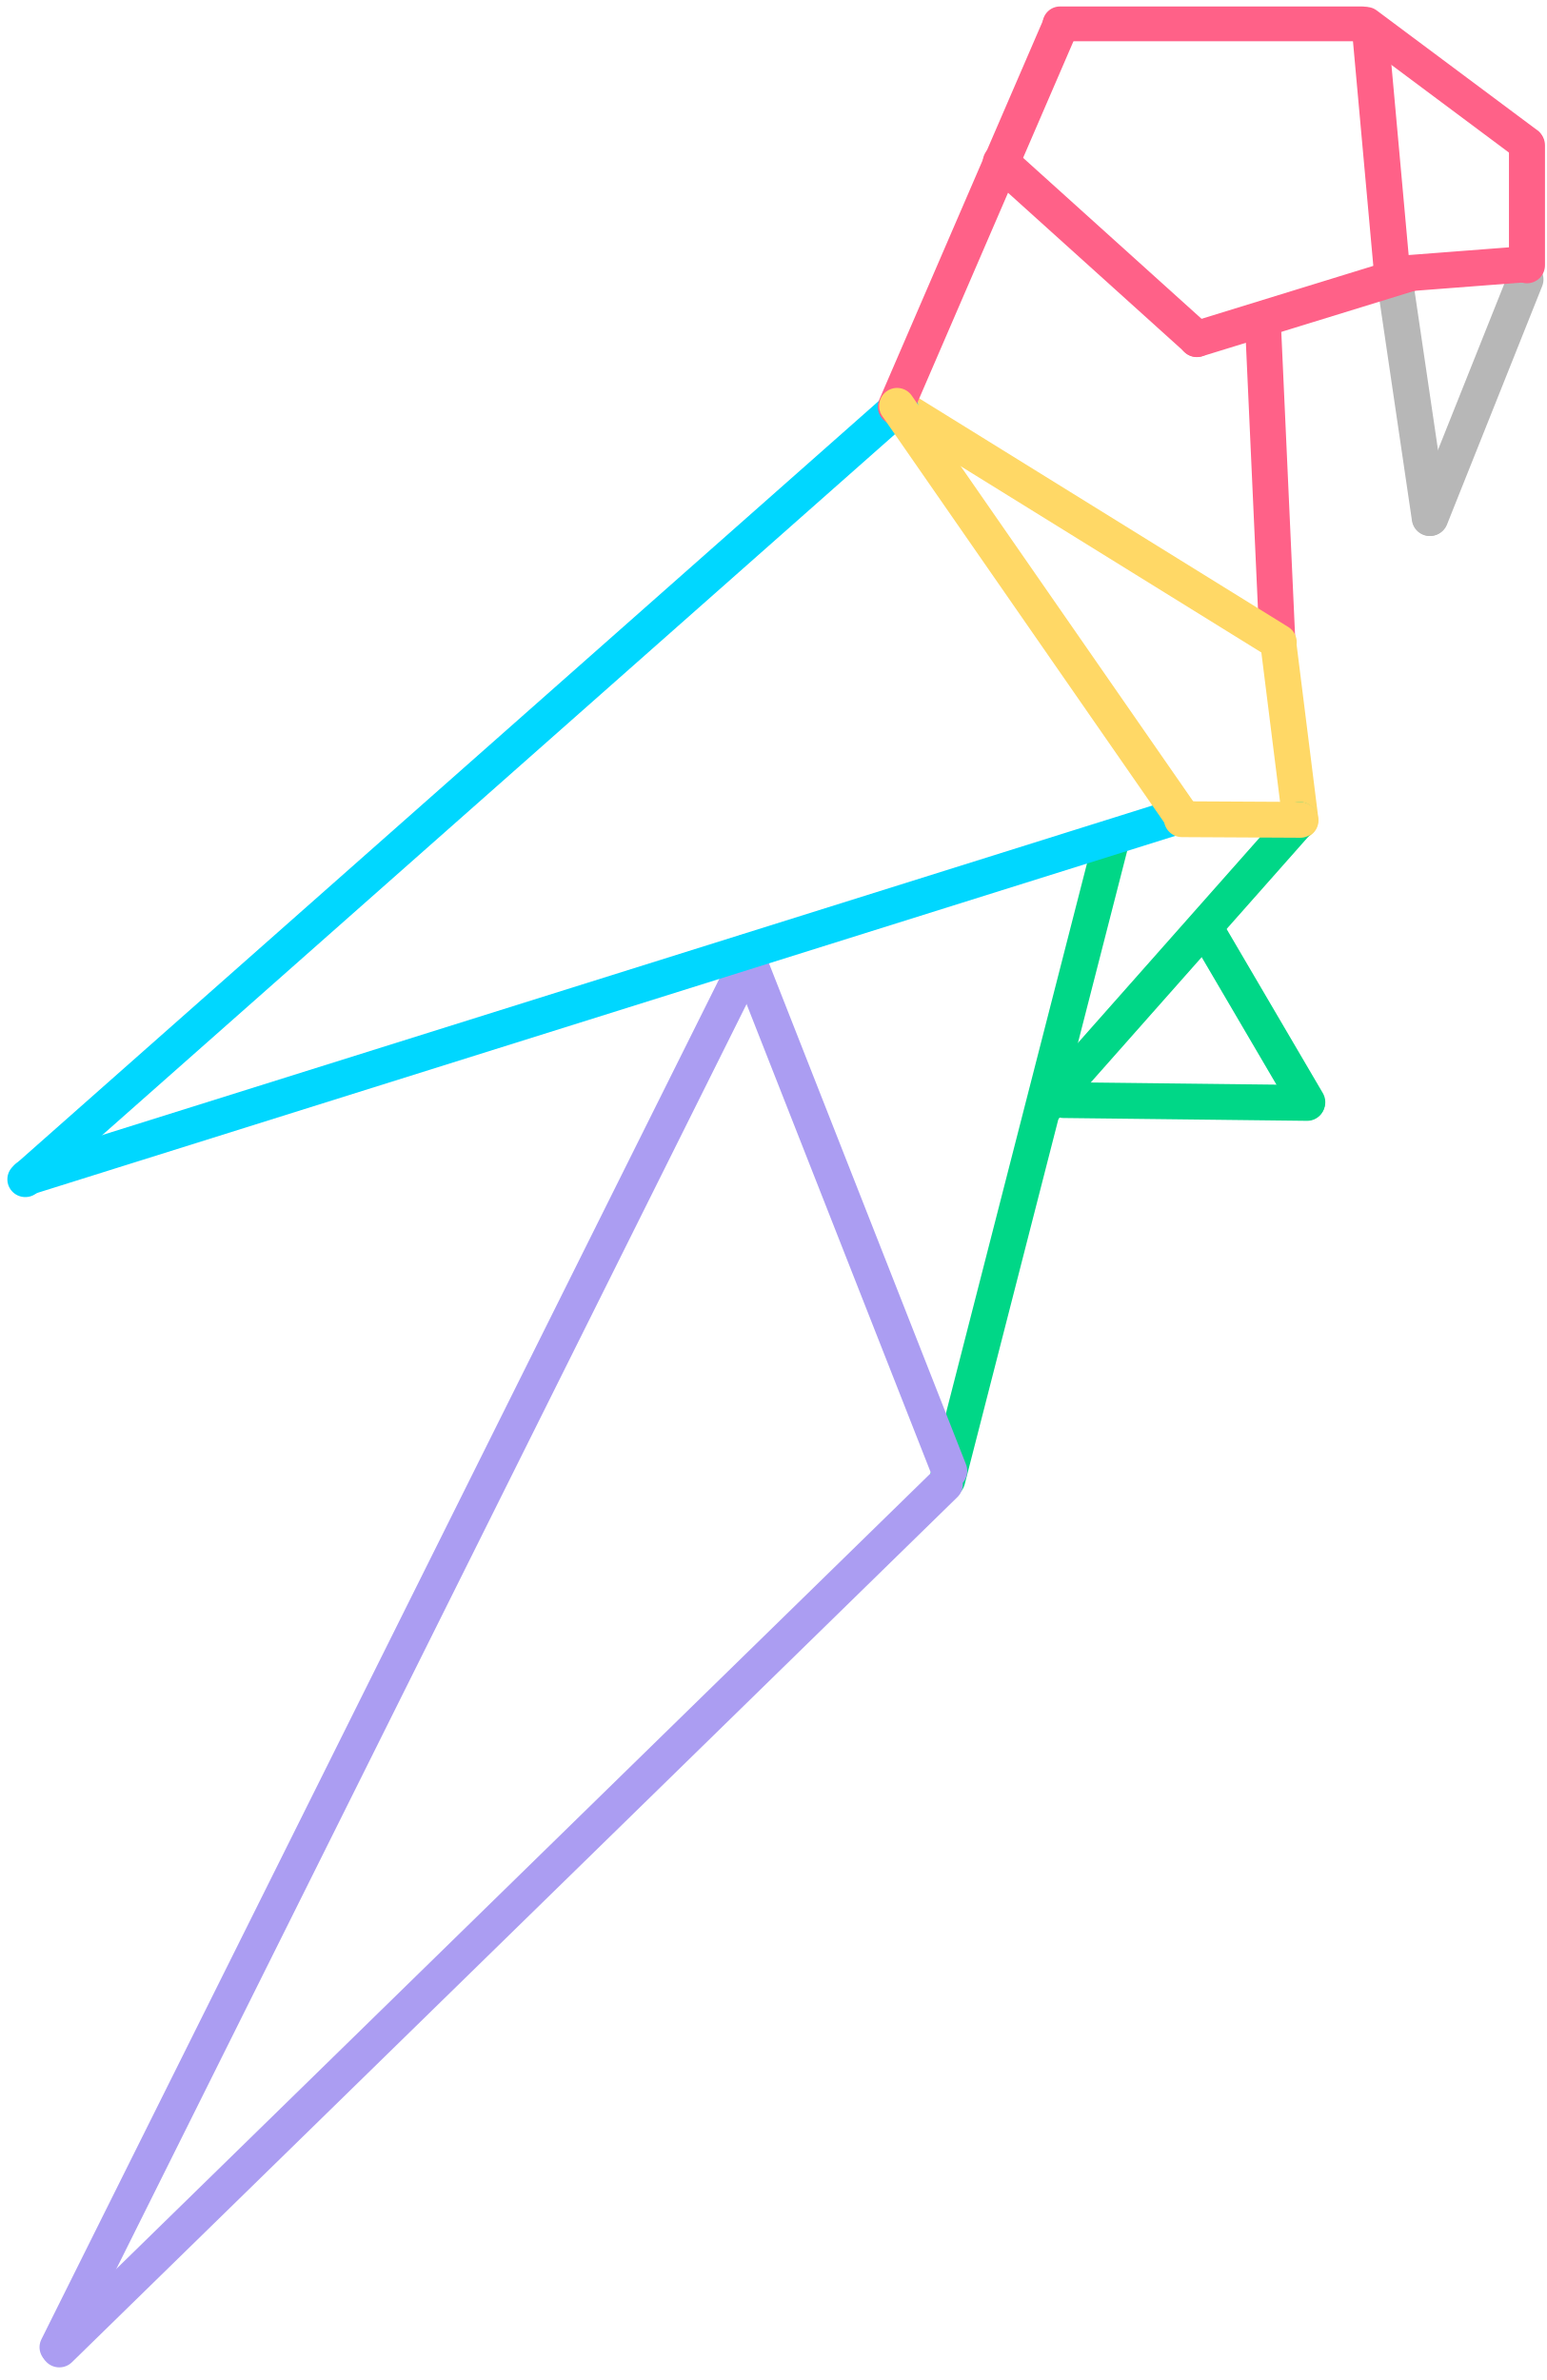
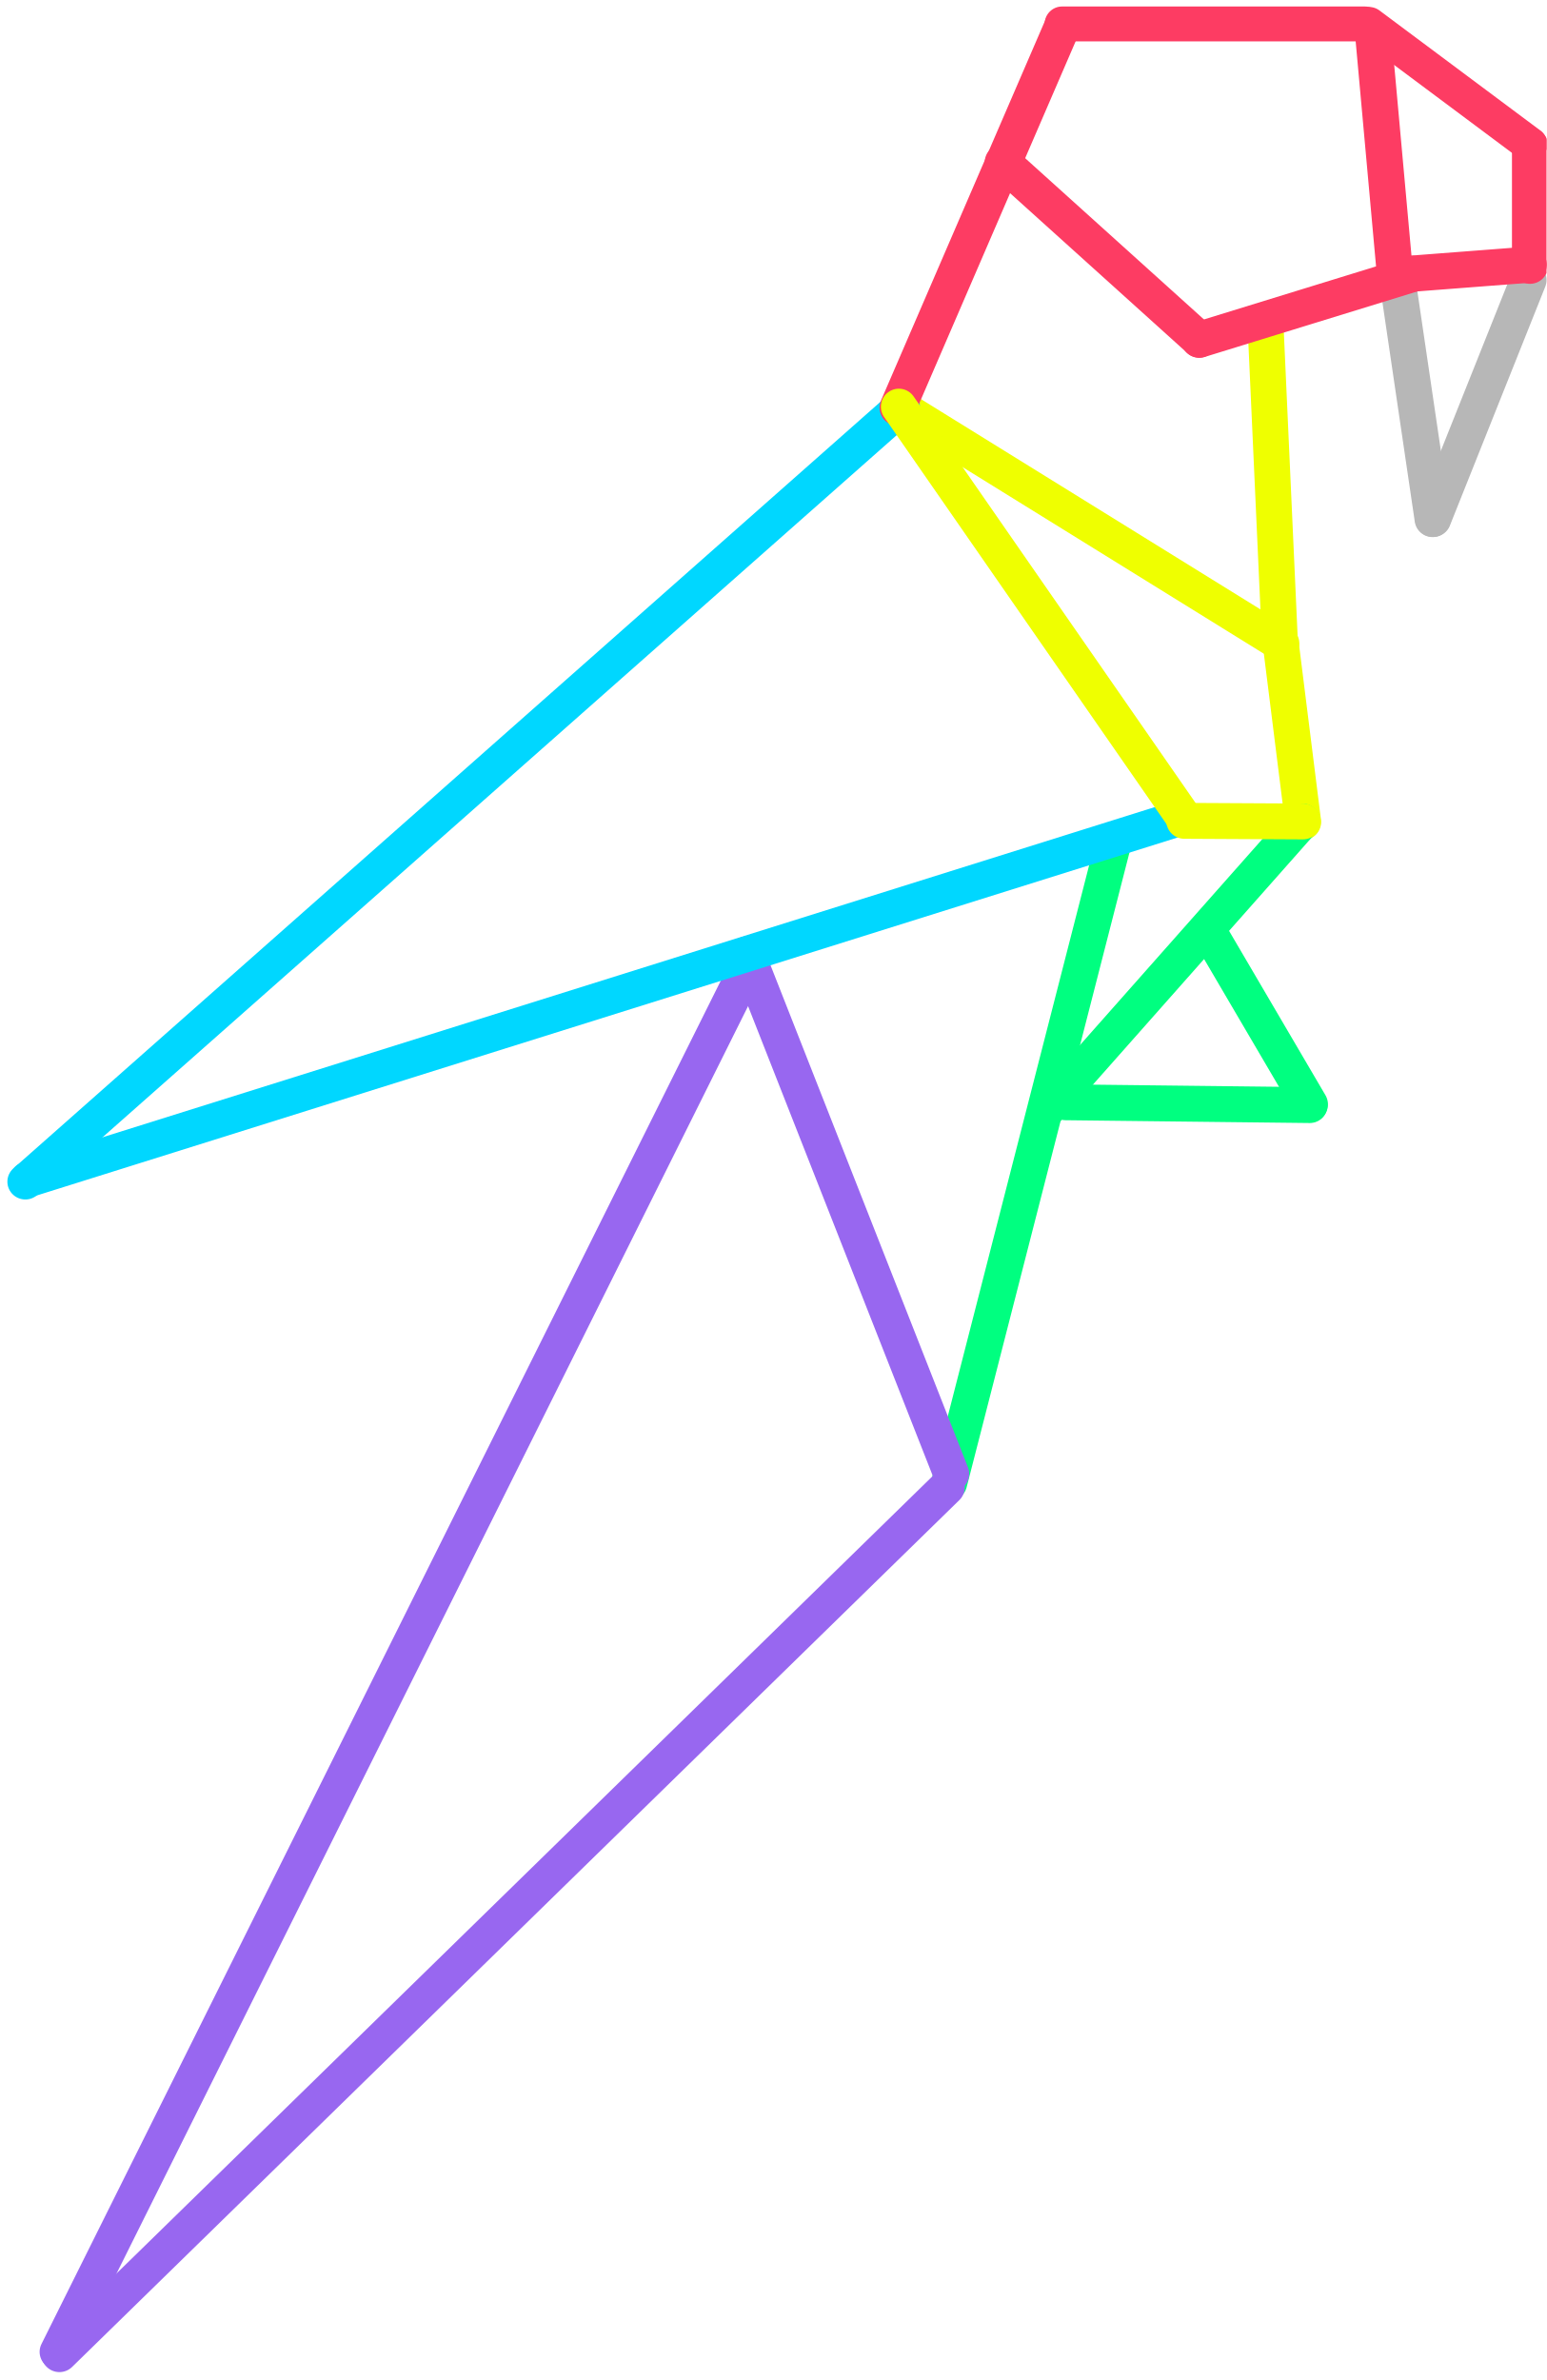
- <svg xmlns="http://www.w3.org/2000/svg" version="1.1" viewBox="0.0 0.0 1536.113 2364.008" fill="none" stroke="none" stroke-linecap="square" stroke-miterlimit="10">
+ <svg xmlns="http://www.w3.org/2000/svg" version="1.1" viewBox="0.0 0.0 1528.538 2352.357" fill="none" stroke="none" stroke-linecap="square" stroke-miterlimit="10">
  <clipPath id="p.0">
-     <path d="m0 0l1536.113 0l0 2364.008l-1536.113 0l0 -2364.008z" clip-rule="nonzero" />
+     <path d="m0 0l1528.538 0l0 2352.357l-1528.538 0l0 -2352.357z" clip-rule="nonzero" />
  </clipPath>
  <g clip-path="url(#p.0)">
-     <path fill="#000000" fill-opacity="0.0" d="m0 0l1536.113 0l0 2364.008l-1536.113 0z" fill-rule="evenodd" />
-     <path fill="#ff6188" d="m1253.774 305.94l0 0c9.828 -0.444 18.157 7.164 18.604 16.992l14.037 309.04c0.214 4.72 -1.455 9.33 -4.641 12.818c-3.186 3.488 -7.627 5.567 -12.346 5.78l0 0l0 0c-9.828 0.444 -18.157 -7.164 -18.604 -16.992l-14.037 -309.04c-0.446 -9.828 7.159 -18.155 16.987 -18.598z" fill-rule="evenodd" />
-     <path fill="#ffd866" d="m1267.737 623.055l0 0c9.785 -1.226 18.71 5.712 19.935 15.496l21.8 174.11c0.588 4.699 -0.714 9.439 -3.62 13.178c-2.906 3.739 -7.179 6.17 -11.878 6.759l0 0l0 0c-9.785 1.226 -18.71 -5.712 -19.935 -15.496l-21.8 -174.11c-1.225 -9.785 5.714 -18.711 15.498 -19.937z" fill-rule="evenodd" />
-     <path fill="#ffd866" d="m875.598 393.439l0 0c5.166 -8.358 16.126 -10.939 24.479 -5.765l379.514 235.089c4.011 2.485 6.873 6.462 7.955 11.057c1.082 4.595 0.296 9.432 -2.185 13.445l0 0l0 0c-5.166 8.358 -16.126 10.939 -24.479 5.765l-379.514 -235.089c-8.353 -5.174 -10.937 -16.145 -5.77 -24.503z" fill-rule="evenodd" />
-     <path fill="#00d7ff" d="m11.841 1183.145l0 0c-6.54 -7.271 -5.903 -18.417 1.424 -24.895l869.026 -768.321c3.518 -3.111 8.141 -4.707 12.849 -4.438c4.709 0.269 9.119 2.382 12.26 5.874l0 0l0 0c6.54 7.271 5.903 18.417 -1.424 24.894l-869.026 768.321c-7.327 6.478 -18.569 5.835 -25.109 -1.436z" fill-rule="evenodd" />
-     <path fill="#00d787" d="m1108.141 818.312l0 0c9.541 2.357 15.296 11.985 12.854 21.505l-162.748 634.471c-1.173 4.572 -4.117 8.506 -8.186 10.938c-4.069 2.432 -8.929 3.163 -13.511 2.031l0 0l0 0c-9.541 -2.357 -15.296 -11.985 -12.854 -21.505l162.748 -634.471c2.442 -9.52 12.156 -15.326 21.697 -12.969z" fill-rule="evenodd" />
-     <path fill="#00d787" d="m1302.482 800.899l0 0c7.427 6.436 8.168 17.619 1.653 24.978l-252.503 285.225c-3.128 3.534 -7.546 5.695 -12.28 6.009c-4.734 0.313 -9.398 -1.247 -12.965 -4.338l0 0l0 0c-7.428 -6.436 -8.168 -17.619 -1.653 -24.978l252.503 -285.225c6.515 -7.359 17.817 -8.107 25.245 -1.671z" fill-rule="evenodd" />
-     <path fill="#00d787" d="m1189.343 908.349l0 0c8.402 -5.062 19.235 -2.306 24.196 6.155l100.395 171.217c2.383 4.063 3.065 8.926 1.897 13.518c-1.168 4.592 -4.091 8.537 -8.126 10.968l0 0l0 0c-8.402 5.062 -19.235 2.306 -24.196 -6.155l-100.395 -171.217c-4.961 -8.461 -2.173 -19.424 6.229 -24.486z" fill-rule="evenodd" />
-     <path fill="#ab9df2" d="m733.923 929.373l0 0c9.097 -3.688 19.384 0.729 22.977 9.864l202.582 515.201c1.725 4.387 1.644 9.298 -0.225 13.652c-1.869 4.354 -5.374 7.796 -9.743 9.566l0 0l0 0c-9.097 3.688 -19.384 -0.729 -22.977 -9.864l-202.582 -515.201c-3.592 -9.136 0.871 -19.531 9.968 -23.219z" fill-rule="evenodd" />
-     <path fill="#ab9df2" d="m49.164 2347.189l0 0c-8.802 -4.279 -12.399 -14.849 -8.034 -23.609l680.383 -1365.476c2.096 -4.206 5.785 -7.424 10.256 -8.946c4.471 -1.521 9.357 -1.222 13.584 0.833l0 0l0 0c8.802 4.279 12.399 14.849 8.034 23.609l-680.383 1365.475c-4.365 8.76 -15.038 12.392 -23.84 8.113z" fill-rule="evenodd" />
-     <path fill="#ab9df2" d="m46.194 2346.222l0 0c-6.932 -6.932 -6.867 -18.105 0.145 -24.956l879.584 -859.38c3.367 -3.29 7.919 -5.123 12.654 -5.095c4.735 0.028 9.265 1.913 12.594 5.242l0 0l0 0c6.932 6.932 6.867 18.105 -0.145 24.956l-879.584 859.38c-7.012 6.851 -18.316 6.785 -25.247 -0.147z" fill-rule="evenodd" />
-     <path fill="#00d787" d="m1038.414 1092.496l0 0c0 -9.828 7.967 -17.703 17.794 -17.589l241.924 2.801c4.719 0.055 9.245 1.982 12.582 5.358c3.337 3.376 5.212 7.924 5.212 12.644l0 0l0 0c0 9.828 -7.967 17.703 -17.794 17.589l-241.924 -2.801l0 0c-9.827 -0.114 -17.794 -8.173 -17.794 -18.001z" fill-rule="evenodd" />
-     <path fill="#00d7ff" d="m10.445 1174.625l0 0c-3.001 -9.341 2.156 -19.294 11.517 -22.232l1140.431 -357.836c4.495 -1.411 9.379 -0.981 13.577 1.193c4.198 2.174 7.365 5.916 8.806 10.402l0 0l0 0c3.001 9.341 -2.156 19.294 -11.517 22.232l-1140.431 357.836c-9.361 2.937 -19.382 -2.254 -22.383 -11.595z" fill-rule="evenodd" />
-     <path fill="#b7b7b7" d="m1521.815 260.966l0 0c9.193 3.635 13.675 14.026 10.01 23.207l-94.539 236.83c-1.76 4.409 -5.202 7.944 -9.568 9.827c-4.366 1.883 -9.299 1.96 -13.714 0.214l0 0l0 0c-9.193 -3.635 -13.675 -14.026 -10.009 -23.207l94.539 -236.83c3.665 -9.181 14.089 -13.677 23.282 -10.042z" fill-rule="evenodd" />
-     <path fill="#b7b7b7" d="m1384.531 272.486l0 0c9.785 -1.479 18.886 5.259 20.328 15.049l33.044 224.264c0.693 4.701 -0.51 9.492 -3.342 13.318c-2.833 3.826 -7.064 6.375 -11.762 7.085l0 0l0 0c-9.785 1.479 -18.886 -5.259 -20.328 -15.049l-33.044 -224.264l0 0c-1.443 -9.79 5.32 -18.925 15.105 -20.403z" fill-rule="evenodd" />
-     <path fill="#ff6188" d="m1035.581 23.714l0 0c0 -9.541 7.734 -17.276 17.276 -17.276l300.094 0c4.582 0 8.976 1.82 12.216 5.06c3.24 3.24 5.06 7.634 5.06 12.216l0 0l0 0c0 9.541 -7.734 17.276 -17.276 17.276l-300.094 0c-9.541 0 -17.276 -7.735 -17.276 -17.276z" fill-rule="evenodd" />
-     <path fill="#ff6188" d="m1343.235 13.89l0 0c5.706 -7.671 16.543 -9.256 24.206 -3.539l159.336 118.858c3.68 2.745 6.121 6.841 6.785 11.387c0.665 4.546 -0.501 9.169 -3.241 12.853l0 0l0 0c-5.706 7.671 -16.543 9.256 -24.206 3.539l-159.336 -118.858c-7.663 -5.716 -9.25 -16.569 -3.544 -24.24z" fill-rule="evenodd" />
-     <path fill="#ff6188" d="m1516.71 126.475l0 0c9.88 0 17.89 8.01 17.89 17.89l0 119.118c0 4.745 -1.885 9.295 -5.24 12.65c-3.355 3.355 -7.905 5.24 -12.65 5.24l0 0l0 0c-9.88 0 -17.89 -8.01 -17.89 -17.89l0 -119.118c0 -9.88 8.01 -17.89 17.89 -17.89z" fill-rule="evenodd" />
-     <path fill="#ff6188" d="m1359.19 10.908l0 0c9.88 -0.887 18.615 6.403 19.51 16.282l22.365 246.9c0.43 4.744 -1.043 9.464 -4.094 13.12c-3.051 3.656 -7.431 5.949 -12.175 6.375l0 0l0 0c-9.88 0.887 -18.615 -6.403 -19.51 -16.282l-22.365 -246.9l0 0c-0.895 -9.88 6.389 -18.608 16.269 -19.495z" fill-rule="evenodd" />
-     <path fill="#ff6188" d="m1371.516 273.451l0 0c-0.739 -9.88 6.67 -18.506 16.548 -19.265l126.021 -9.69c4.744 -0.365 9.435 1.17 13.04 4.267c3.605 3.097 5.83 7.502 6.185 12.247l0 0l0 0c0.739 9.88 -6.67 18.506 -16.548 19.265l-126.021 9.69c-9.879 0.76 -18.486 -6.634 -19.226 -16.514z" fill-rule="evenodd" />
-     <path fill="#ff6188" d="m1171.691 342.076l0 0c-2.896 -9.437 2.403 -19.443 11.837 -22.35l212.169 -65.379c4.53 -1.396 9.427 -0.934 13.614 1.283c4.187 2.217 7.32 6.009 8.711 10.54l0 0l0 0c2.896 9.437 -2.403 19.443 -11.837 22.35l-212.169 65.379c-9.433 2.907 -19.429 -2.387 -22.325 -11.823z" fill-rule="evenodd" />
-     <path fill="#ff6188" d="m980.797 148.919l0 0c6.636 -7.323 17.965 -7.894 25.303 -1.275l194.874 175.777c3.524 3.179 5.638 7.624 5.876 12.359c0.239 4.734 -1.418 9.37 -4.605 12.887l0 0l0 0c-6.636 7.323 -17.965 7.894 -25.303 1.275l-194.874 -175.777c-7.338 -6.619 -7.908 -17.922 -1.272 -25.245z" fill-rule="evenodd" />
-     <path fill="#ff6188" d="m882.737 420.579l0 0c-9.097 -3.983 -13.281 -14.604 -9.344 -23.721l163.38 -378.352c1.891 -4.378 5.439 -7.818 9.866 -9.561c4.426 -1.743 9.367 -1.648 13.736 0.265l0 0l0 0c9.098 3.983 13.281 14.604 9.344 23.721l-163.38 378.352c-3.937 9.118 -14.504 13.28 -23.601 9.296z" fill-rule="evenodd" />
-     <path fill="#ffd866" d="m880.86 388.536l0 0c8.062 -5.653 19.148 -3.677 24.76 4.414l280.337 404.149c2.695 3.885 3.742 8.69 2.91 13.357c-0.832 4.667 -3.474 8.814 -7.346 11.529l0 0l0 0c-8.062 5.653 -19.148 3.677 -24.76 -4.414l-280.337 -404.149l0 0c-5.612 -8.091 -3.626 -19.233 4.436 -24.886z" fill-rule="evenodd" />
-     <path fill="#ffd866" d="m1156.117 813.606l0 0c0 -9.828 7.967 -17.753 17.795 -17.7l117.575 0.629c4.719 0.025 9.246 1.924 12.583 5.279c3.337 3.355 5.212 7.891 5.212 12.611l0 0l0 0c0 9.828 -7.967 17.753 -17.795 17.7l-117.575 -0.629c-9.828 -0.053 -17.795 -8.062 -17.795 -17.89z" fill-rule="evenodd" />
+     <path fill="#000000" fill-opacity="0.0" d="m0 0l1528.538 0l0 2352.357l-1528.538 0z" fill-rule="evenodd" />
+     <path fill="#efff00" d="m1250.097 305.043l0 0c9.793 -0.444 18.093 7.136 18.537 16.929l13.981 308.158c0.213 4.703 -1.45 9.298 -4.625 12.774c-3.175 3.476 -7.6 5.549 -12.303 5.762l0 0l0 0c-9.793 0.444 -18.092 -7.136 -18.537 -16.929l-13.982 -308.158c-0.444 -9.793 7.135 -18.092 16.928 -18.535z" fill-rule="evenodd" />
+     <path fill="#efff00" d="m1264.003 621.229l0 0c9.759 -1.226 18.66 5.691 19.883 15.45l21.746 173.573c0.587 4.686 -0.711 9.415 -3.61 13.145c-2.898 3.73 -7.16 6.157 -11.846 6.746l0 0l0 0c-9.758 1.226 -18.66 -5.691 -19.883 -15.45l-21.746 -173.573c-1.223 -9.759 5.697 -18.664 15.456 -19.891z" fill-rule="evenodd" />
+     <path fill="#efff00" d="m873.027 392.279l0 0c5.149 -8.332 16.073 -10.906 24.4 -5.748l378.413 234.393c3.999 2.477 6.851 6.442 7.93 11.022c1.079 4.581 0.296 9.402 -2.176 13.403l0 0l0 0c-5.149 8.332 -16.073 10.906 -24.4 5.748l-378.413 -234.393c-8.327 -5.158 -10.903 -16.093 -5.754 -24.425z" fill-rule="evenodd" />
+     <path fill="#00d7ff" d="m11.811 1179.673l0 0c-6.523 -7.254 -5.886 -18.372 1.422 -24.834l866.447 -766.049c3.51 -3.103 8.12 -4.695 12.817 -4.426c4.697 0.269 9.095 2.377 12.228 5.86l0 0l0 0c6.523 7.254 5.886 18.372 -1.422 24.834l-866.447 766.049c-7.308 6.462 -18.521 5.819 -25.044 -1.434z" fill-rule="evenodd" />
+     <path fill="#00ff80" d="m1104.878 815.909l0 0c9.515 2.348 15.254 11.948 12.819 21.441l-162.269 632.615c-1.169 4.559 -4.106 8.483 -8.164 10.909c-4.058 2.426 -8.904 3.156 -13.474 2.028l0 0l0 0c-9.515 -2.348 -15.254 -11.948 -12.819 -21.441l162.269 -632.615c2.435 -9.493 12.122 -15.285 21.637 -12.937z" fill-rule="evenodd" />
+     <path fill="#00ff80" d="m1298.643 798.54l0 0c7.41 6.419 8.149 17.573 1.651 24.913l-251.744 284.378c-3.121 3.525 -7.527 5.681 -12.25 5.994c-4.723 0.313 -9.375 -1.243 -12.934 -4.325l0 0l0 0c-7.41 -6.419 -8.15 -17.573 -1.651 -24.913l251.744 -284.378c6.498 -7.341 17.773 -8.088 25.183 -1.669z" fill-rule="evenodd" />
+     <path fill="#00ff80" d="m1185.848 905.673l0 0c8.376 -5.044 19.175 -2.297 24.12 6.138l100.106 170.717c2.375 4.05 3.055 8.897 1.89 13.474c-1.165 4.577 -4.079 8.509 -8.101 10.932l0 0l0 0c-8.376 5.044 -19.175 2.297 -24.12 -6.138l-100.106 -170.717c-4.946 -8.434 -2.165 -19.361 6.21 -24.406z" fill-rule="evenodd" />
+     <path fill="#9867f0" d="m731.764 926.643l0 0c9.071 -3.679 19.329 0.724 22.911 9.834l201.988 513.687c1.72 4.375 1.64 9.272 -0.224 13.615c-1.864 4.343 -5.358 7.775 -9.715 9.542l0 0l0 0c-9.071 3.679 -19.329 -0.724 -22.911 -9.834l-201.988 -513.687c-3.582 -9.11 0.868 -19.478 9.939 -23.157z" fill-rule="evenodd" />
+     <path fill="#9867f0" d="m49.02 2340.293l0 0c-8.776 -4.271 -12.361 -14.814 -8.009 -23.549l678.38 -1361.438c2.09 -4.195 5.769 -7.403 10.227 -8.919c4.458 -1.516 9.33 -1.216 13.544 0.835l0 0l0 0c8.776 4.27 12.361 14.814 8.009 23.549l-678.38 1361.438c-4.353 8.735 -14.995 12.354 -23.771 8.084z" fill-rule="evenodd" />
+     <path fill="#9867f0" d="m46.064 2339.327l0 0c-6.914 -6.914 -6.85 -18.059 0.145 -24.893l876.971 -856.828c3.359 -3.282 7.899 -5.11 12.622 -5.082c4.723 0.027 9.242 1.908 12.562 5.229l0 0l0 0c6.914 6.914 6.85 18.059 -0.145 24.893l-876.971 856.828c-6.994 6.833 -18.27 6.768 -25.184 -0.146z" fill-rule="evenodd" />
+     <path fill="#00ff80" d="m1035.36 1089.272l0 0c0 -9.793 7.938 -17.641 17.731 -17.528l241.231 2.773c4.703 0.054 9.213 1.974 12.538 5.338c3.325 3.364 5.193 7.896 5.193 12.598l0 0l0 0c0 9.793 -7.938 17.641 -17.731 17.528l-241.231 -2.773l0 0c-9.793 -0.113 -17.731 -8.143 -17.731 -17.936z" fill-rule="evenodd" />
+     <path fill="#00d7ff" d="m10.416 1171.173l0 0c-2.992 -9.315 2.15 -19.241 11.485 -22.17l1137.062 -356.794c4.483 -1.407 9.353 -0.979 13.538 1.19c4.186 2.168 7.344 5.9 8.781 10.373l0 0l0 0c2.992 9.315 -2.15 19.241 -11.485 22.17l-1137.062 356.794c-9.335 2.929 -19.328 -2.248 -22.32 -11.562z" fill-rule="evenodd" />
+     <path fill="#b7b7b7" d="m1517.337 260.195l0 0c9.167 3.627 13.635 13.989 9.981 23.145l-94.261 236.135c-1.755 4.397 -5.187 7.922 -9.541 9.799c-4.354 1.878 -9.273 1.954 -13.675 0.212l0 0l0 0c-9.167 -3.627 -13.636 -13.989 -9.981 -23.145l94.261 -236.135c3.655 -9.156 14.049 -13.638 23.216 -10.011z" fill-rule="evenodd" />
+     <path fill="#b7b7b7" d="m1380.454 271.692l0 0c9.758 -1.479 18.836 5.238 20.275 15.003l32.961 223.601c0.691 4.689 -0.508 9.468 -3.332 13.286c-2.825 3.818 -7.045 6.361 -11.731 7.071l0 0l0 0c-9.759 1.479 -18.836 -5.238 -20.276 -15.003l-32.961 -223.601c-1.439 -9.764 5.305 -18.879 15.063 -20.357z" fill-rule="evenodd" />
+     <path fill="#fd3c63" d="m1032.535 23.647l0 0c0 -9.515 7.713 -17.228 17.228 -17.228l299.213 0c4.569 0 8.951 1.815 12.182 5.046c3.231 3.231 5.046 7.613 5.046 12.182l0 0l0 0c0 9.515 -7.713 17.228 -17.228 17.228l-299.213 0c-9.515 0 -17.228 -7.713 -17.228 -17.228z" fill-rule="evenodd" />
+     <path fill="#fd3c63" d="m1339.284 13.843l0 0c5.688 -7.645 16.491 -9.223 24.128 -3.525l158.861 118.516c3.668 2.736 6.1 6.819 6.762 11.35c0.662 4.531 -0.501 9.139 -3.232 12.81l0 0l0 0c-5.688 7.645 -16.491 9.223 -24.128 3.525l-158.861 -118.516c-7.638 -5.698 -9.218 -16.515 -3.53 -24.16z" fill-rule="evenodd" />
+     <path fill="#fd3c63" d="m1512.243 126.103l0 0c9.854 0 17.843 7.988 17.843 17.843l0 118.74c0 4.732 -1.88 9.27 -5.226 12.617c-3.346 3.346 -7.885 5.226 -12.617 5.226l0 0l0 0c-9.854 0 -17.843 -7.988 -17.843 -17.842l0 -118.74c0 -9.854 7.988 -17.843 17.843 -17.843z" fill-rule="evenodd" />
+     <path fill="#fd3c63" d="m1355.187 10.865l0 0c9.854 -0.878 18.566 6.397 19.459 16.25l22.31 246.178c0.429 4.732 -1.04 9.437 -4.083 13.081c-3.043 3.644 -7.411 5.928 -12.143 6.35l0 0l0 0c-9.854 0.878 -18.566 -6.397 -19.459 -16.25l-22.31 -246.178l0 0c-0.893 -9.853 6.372 -18.552 16.226 -19.431z" fill-rule="evenodd" />
+     <path fill="#fd3c63" d="m1367.47 272.652l0 0c-0.731 -9.854 6.664 -18.457 16.516 -19.215l125.645 -9.665c4.731 -0.364 9.408 1.167 13.001 4.256c3.594 3.089 5.809 7.483 6.16 12.215l0 0l0 0c0.731 9.854 -6.664 18.457 -16.516 19.215l-125.645 9.665c-9.852 0.758 -18.431 -6.616 -19.162 -16.47z" fill-rule="evenodd" />
+     <path fill="#fd3c63" d="m1168.245 341.073l0 0c-2.887 -9.411 2.398 -19.389 11.805 -22.288l211.54 -65.187c4.517 -1.392 9.401 -0.932 13.576 1.279c4.175 2.211 7.299 5.992 8.686 10.511l0 0l0 0c2.888 9.411 -2.398 19.389 -11.805 22.288l-211.54 65.187c-9.407 2.899 -19.374 -2.38 -22.261 -11.791z" fill-rule="evenodd" />
+     <path fill="#fd3c63" d="m977.908 148.473l0 0c6.619 -7.297 17.915 -7.863 25.23 -1.265l194.296 175.254c3.513 3.169 5.62 7.6 5.856 12.318c0.237 4.718 -1.416 9.338 -4.595 12.842l0 0l0 0c-6.619 7.297 -17.915 7.863 -25.23 1.265l-194.296 -175.254c-7.315 -6.598 -7.88 -17.863 -1.261 -25.16z" fill-rule="evenodd" />
+     <path fill="#fd3c63" d="m880.143 419.348l0 0c-9.071 -3.975 -13.242 -14.568 -9.315 -23.66l162.914 -377.216c1.886 -4.366 5.425 -7.795 9.838 -9.533c4.414 -1.738 9.341 -1.642 13.697 0.267l0 0l0 0c9.071 3.975 13.242 14.568 9.315 23.66l-162.914 377.216c-3.927 9.092 -14.464 13.241 -23.535 9.266z" fill-rule="evenodd" />
+     <path fill="#efff00" d="m878.274 387.392l0 0c8.036 -5.636 19.086 -3.666 24.681 4.399l279.52 402.982c2.687 3.873 3.73 8.663 2.901 13.315c-0.829 4.652 -3.463 8.787 -7.322 11.493l0 0l0 0c-8.036 5.636 -19.086 3.666 -24.681 -4.399l-279.521 -402.982l0 0c-5.594 -8.065 -3.615 -19.172 4.422 -24.808z" fill-rule="evenodd" />
+     <path fill="#efff00" d="m1152.716 811.203l0 0c0 -9.793 7.939 -17.69 17.732 -17.637l117.26 0.629c4.703 0.025 9.213 1.918 12.538 5.261c3.325 3.343 5.194 7.864 5.194 12.566l0 0l0 0c0 9.793 -7.939 17.69 -17.732 17.637l-117.26 -0.629c-9.793 -0.052 -17.732 -8.034 -17.732 -17.827z" fill-rule="evenodd" />
  </g>
</svg>
